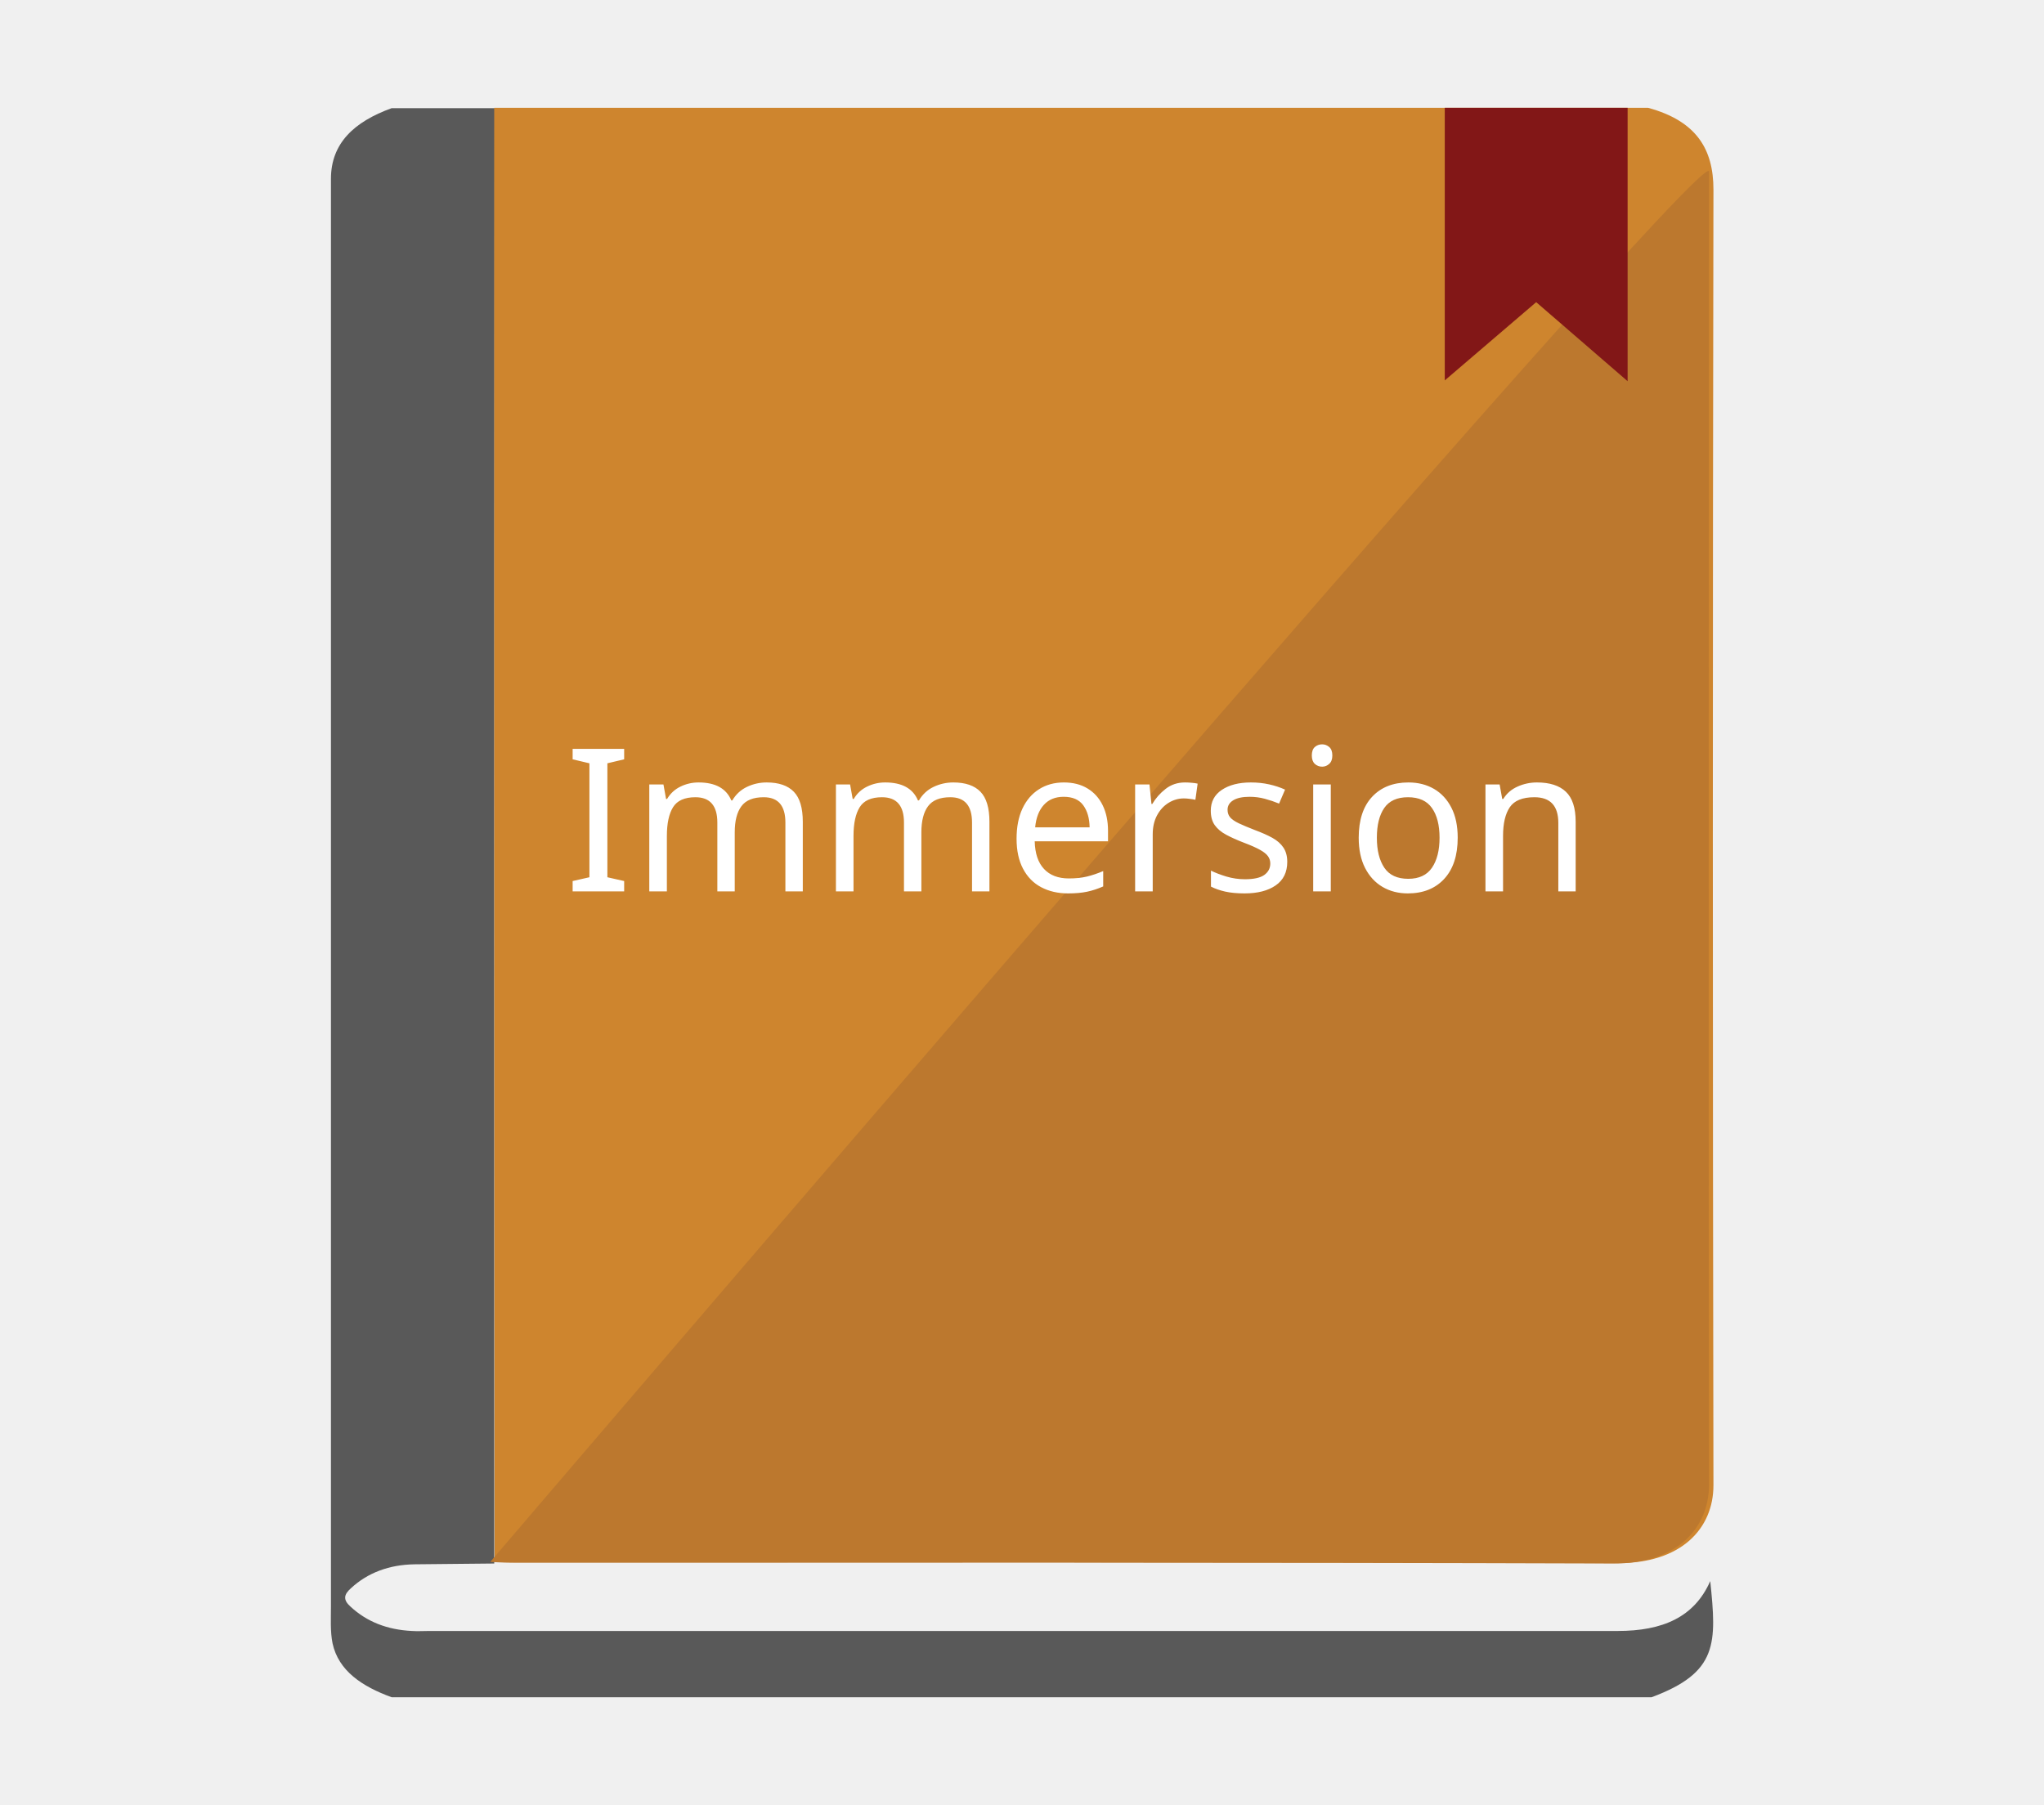
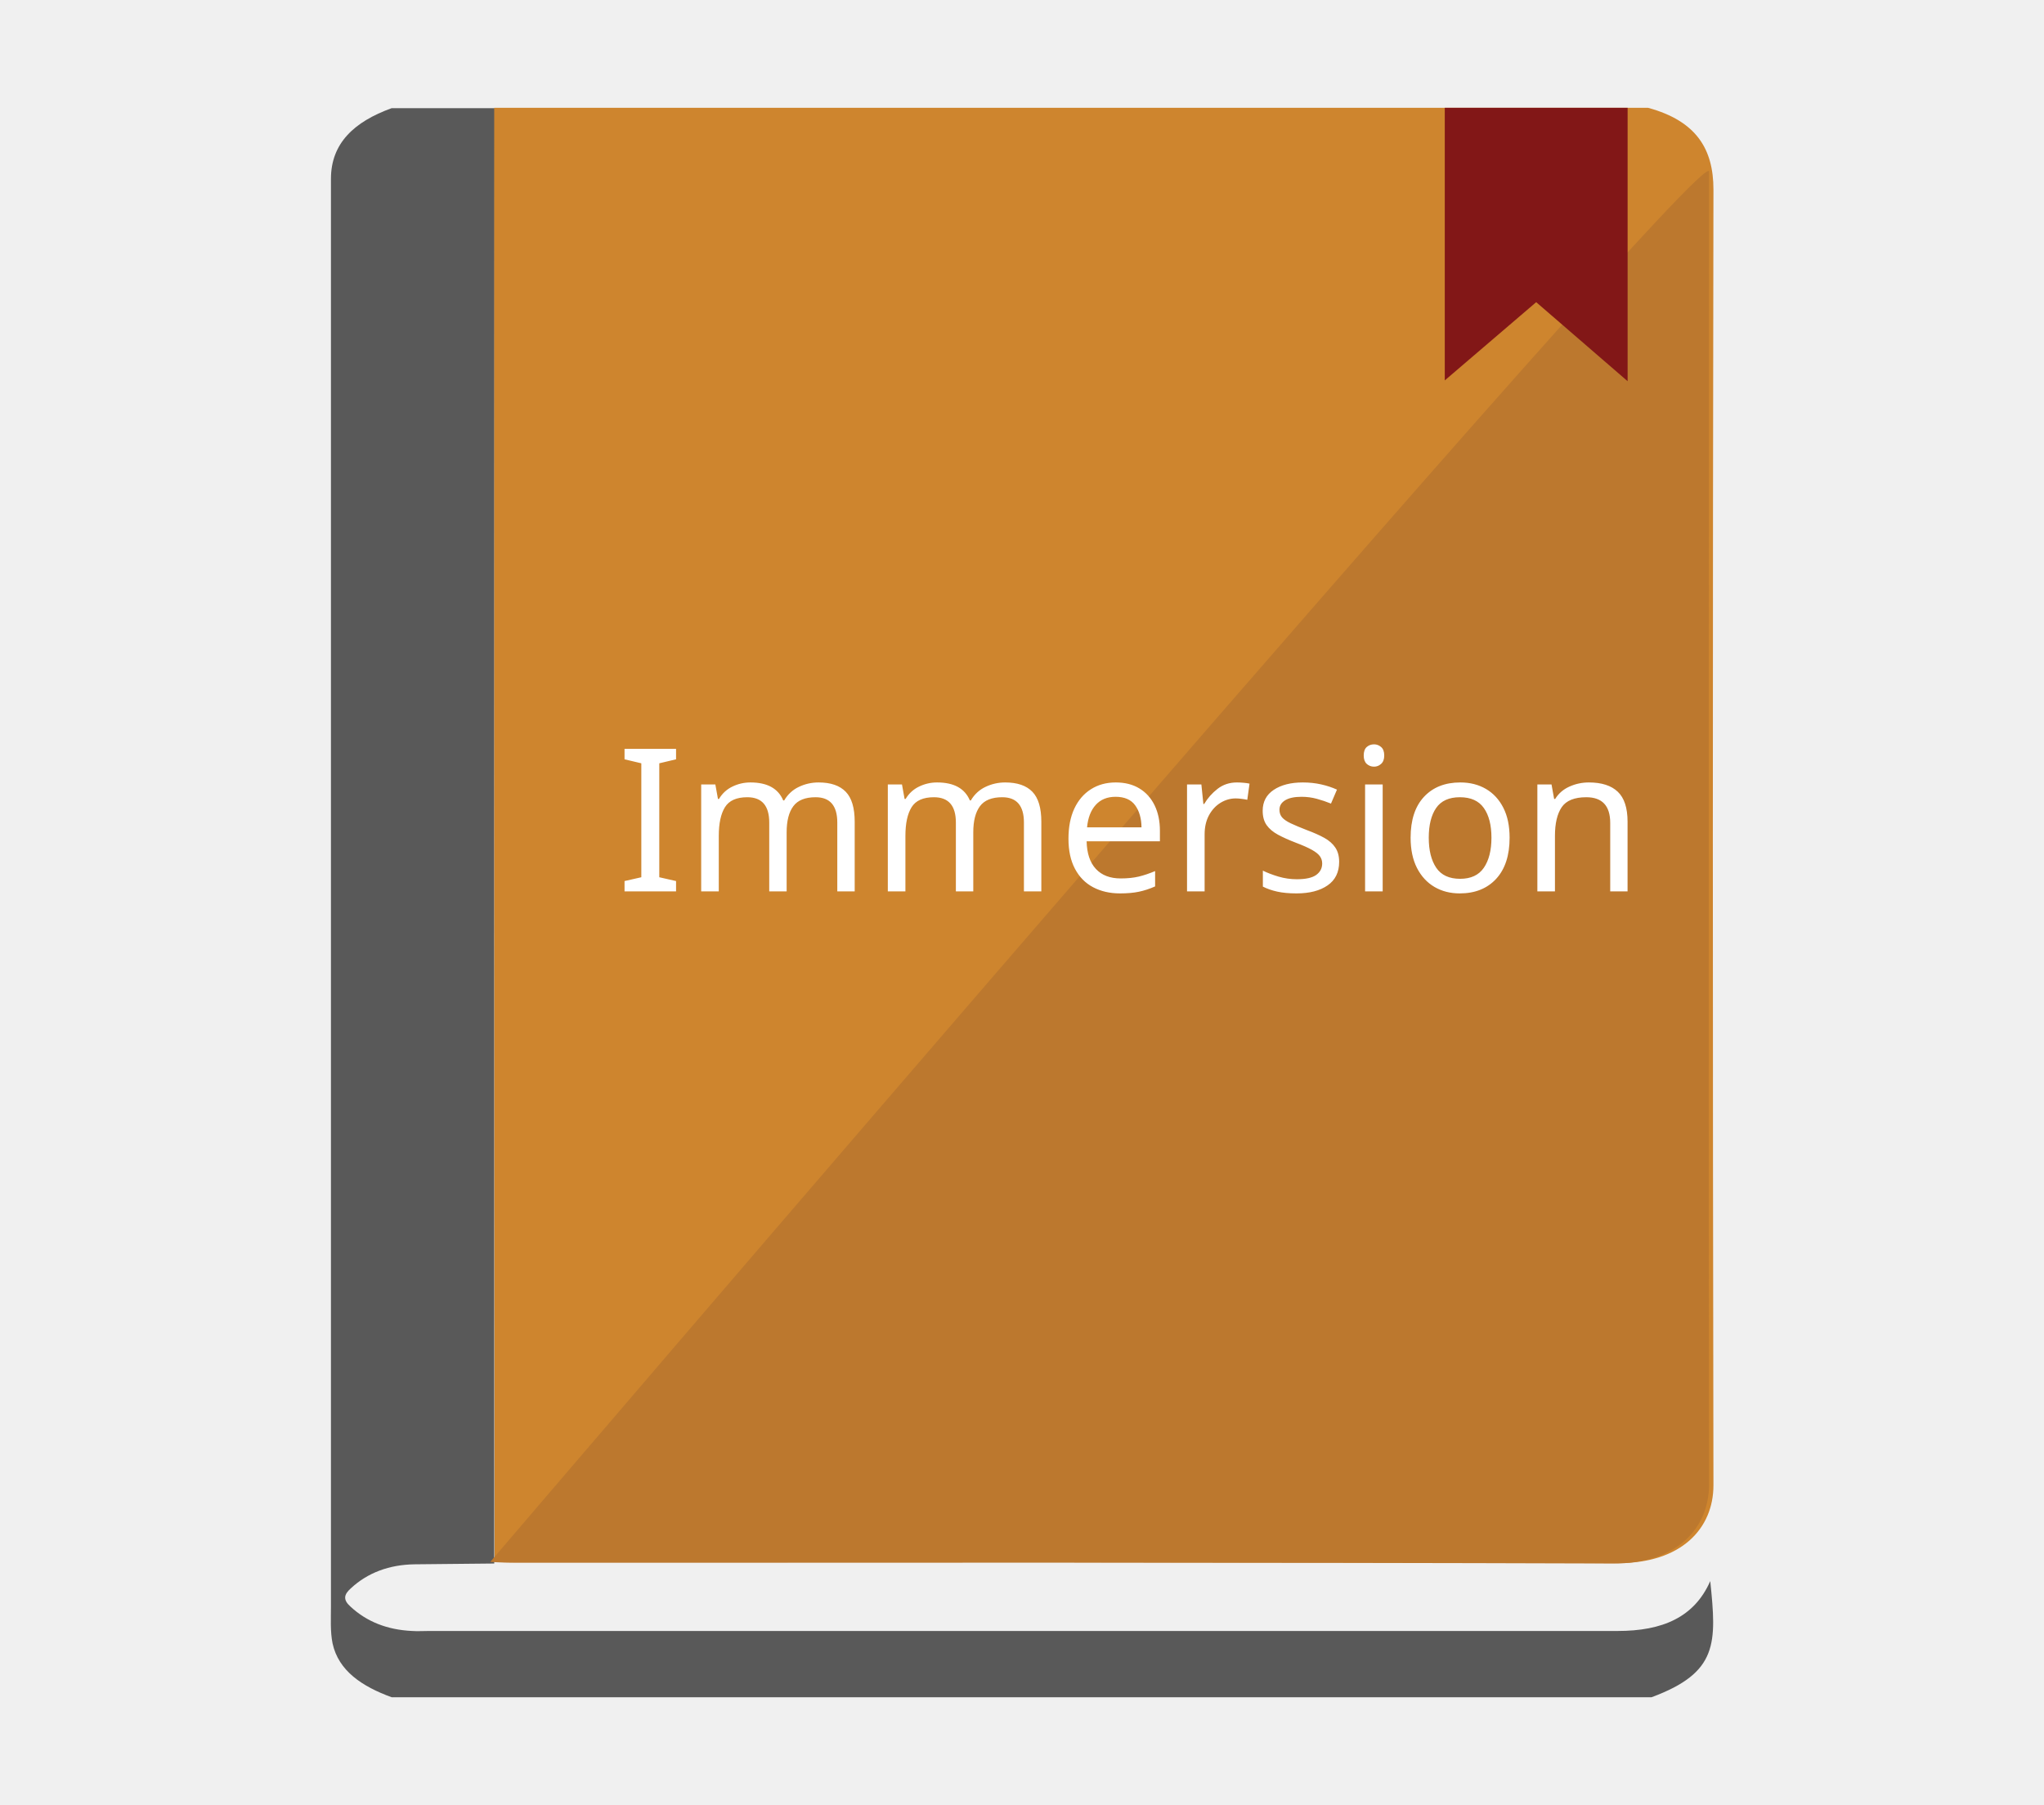
<svg xmlns="http://www.w3.org/2000/svg" version="1.1" id="Layer_8" x="0px" y="0px" viewBox="0 0 512 452.1" style="enable-background:new 0 0 512 452.1;" xml:space="preserve">
  <style type="text/css">
	.st0{fill:#595959;}
	.st1{fill:#CE852E;}
	.st2{fill:#BC782E;}
	.st3{fill:#FFFFFF;}
	.st4{font-family:'ArialMT';}
	.st5{font-size:50px;}
	.st6{fill:#821717;}
</style>
  <g>
    <path class="st0" d="M123.8,391.7c-6.7,0.1-13.3,0.1-20,0.2c-6.3,0.1-11.7,2.1-15.9,6c-1.8,1.6-2,2.9-0.1,4.6   c4.1,3.8,9.2,5.8,15.4,6.1c1.4,0.1,2.9,0,4.3,0c99.3,0,198.5,0,297.7,0c11.2,0,19.2-3.4,23.2-12.5c1.6,15.6,2,22.9-14.7,29.1H98.1   c-7.4-2.7-13.3-6.6-14.8-13.5c-0.6-3-0.4-6.2-0.4-9.3c0-119.2,0-238.4,0-357.6c0-8.9,5.8-14.3,15.2-17.7h25.8   C123.8,148.5,123.8,270.1,123.8,391.7L123.8,391.7z" />
    <path class="st1" d="M123.8,27h289c12.1,3.3,16.4,10.3,16.4,20.5c-0.2,108.2-0.2,216.4,0,324.6c0,10.8-8,19.6-24.1,19.5   c-92-0.3-184-0.2-276-0.2c-1.7,0-3.5-0.1-5.2-0.2C123.8,269.9,123.8,148.4,123.8,27L123.8,27z" />
    <path class="st2" d="M428.1,43c0,9.1-0.2,219.3,0,328.9c0,10.9-8,19.9-24.1,19.8c-92-0.3-184-0.2-276-0.2c-1.7,0-5.2-0.2-5.2-0.2   S428.1,33.9,428.1,43L428.1,43z" />
  </g>
-   <text transform="matrix(1 0 0 1 141.44 223.32)" class="st3 st4 st5">Immersion</text>
+   <text transform="matrix(1 0 0 1 141.44 223.32)" class="st3 st4 st5"> Immersion</text>
  <polygon class="st6" points="361.9,27 361.9,95.3 384.8,75.7 407.7,95.5 407.7,27 " />
</svg>
